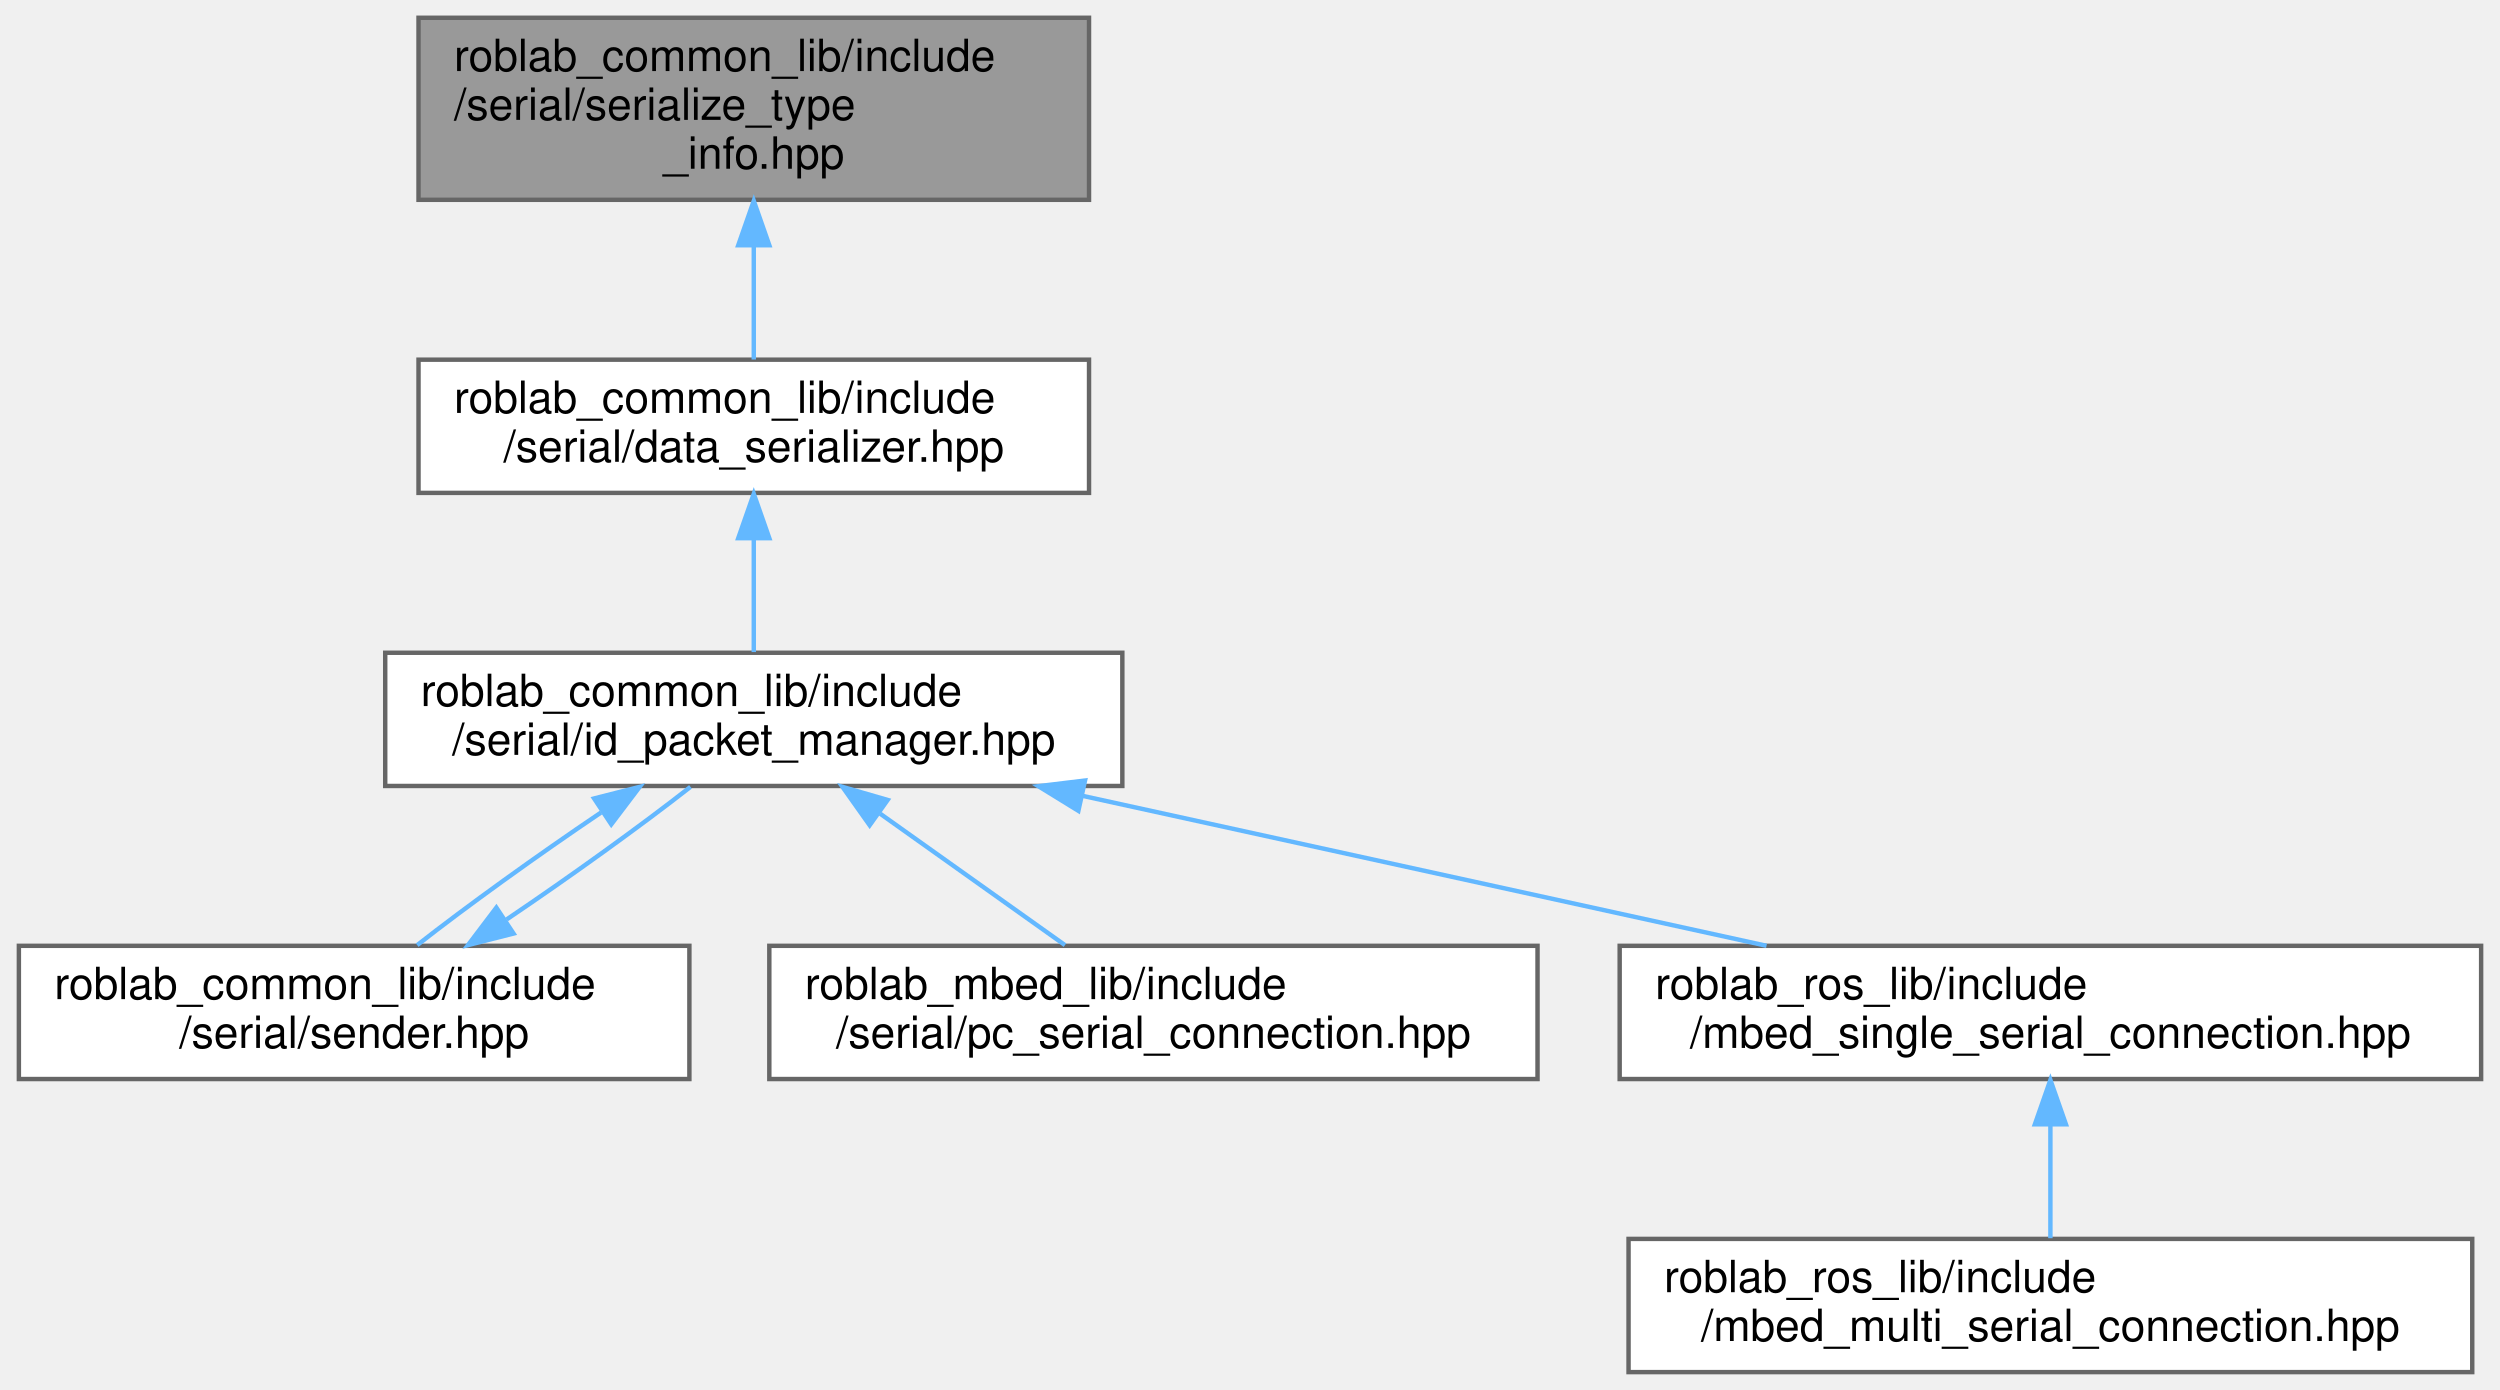
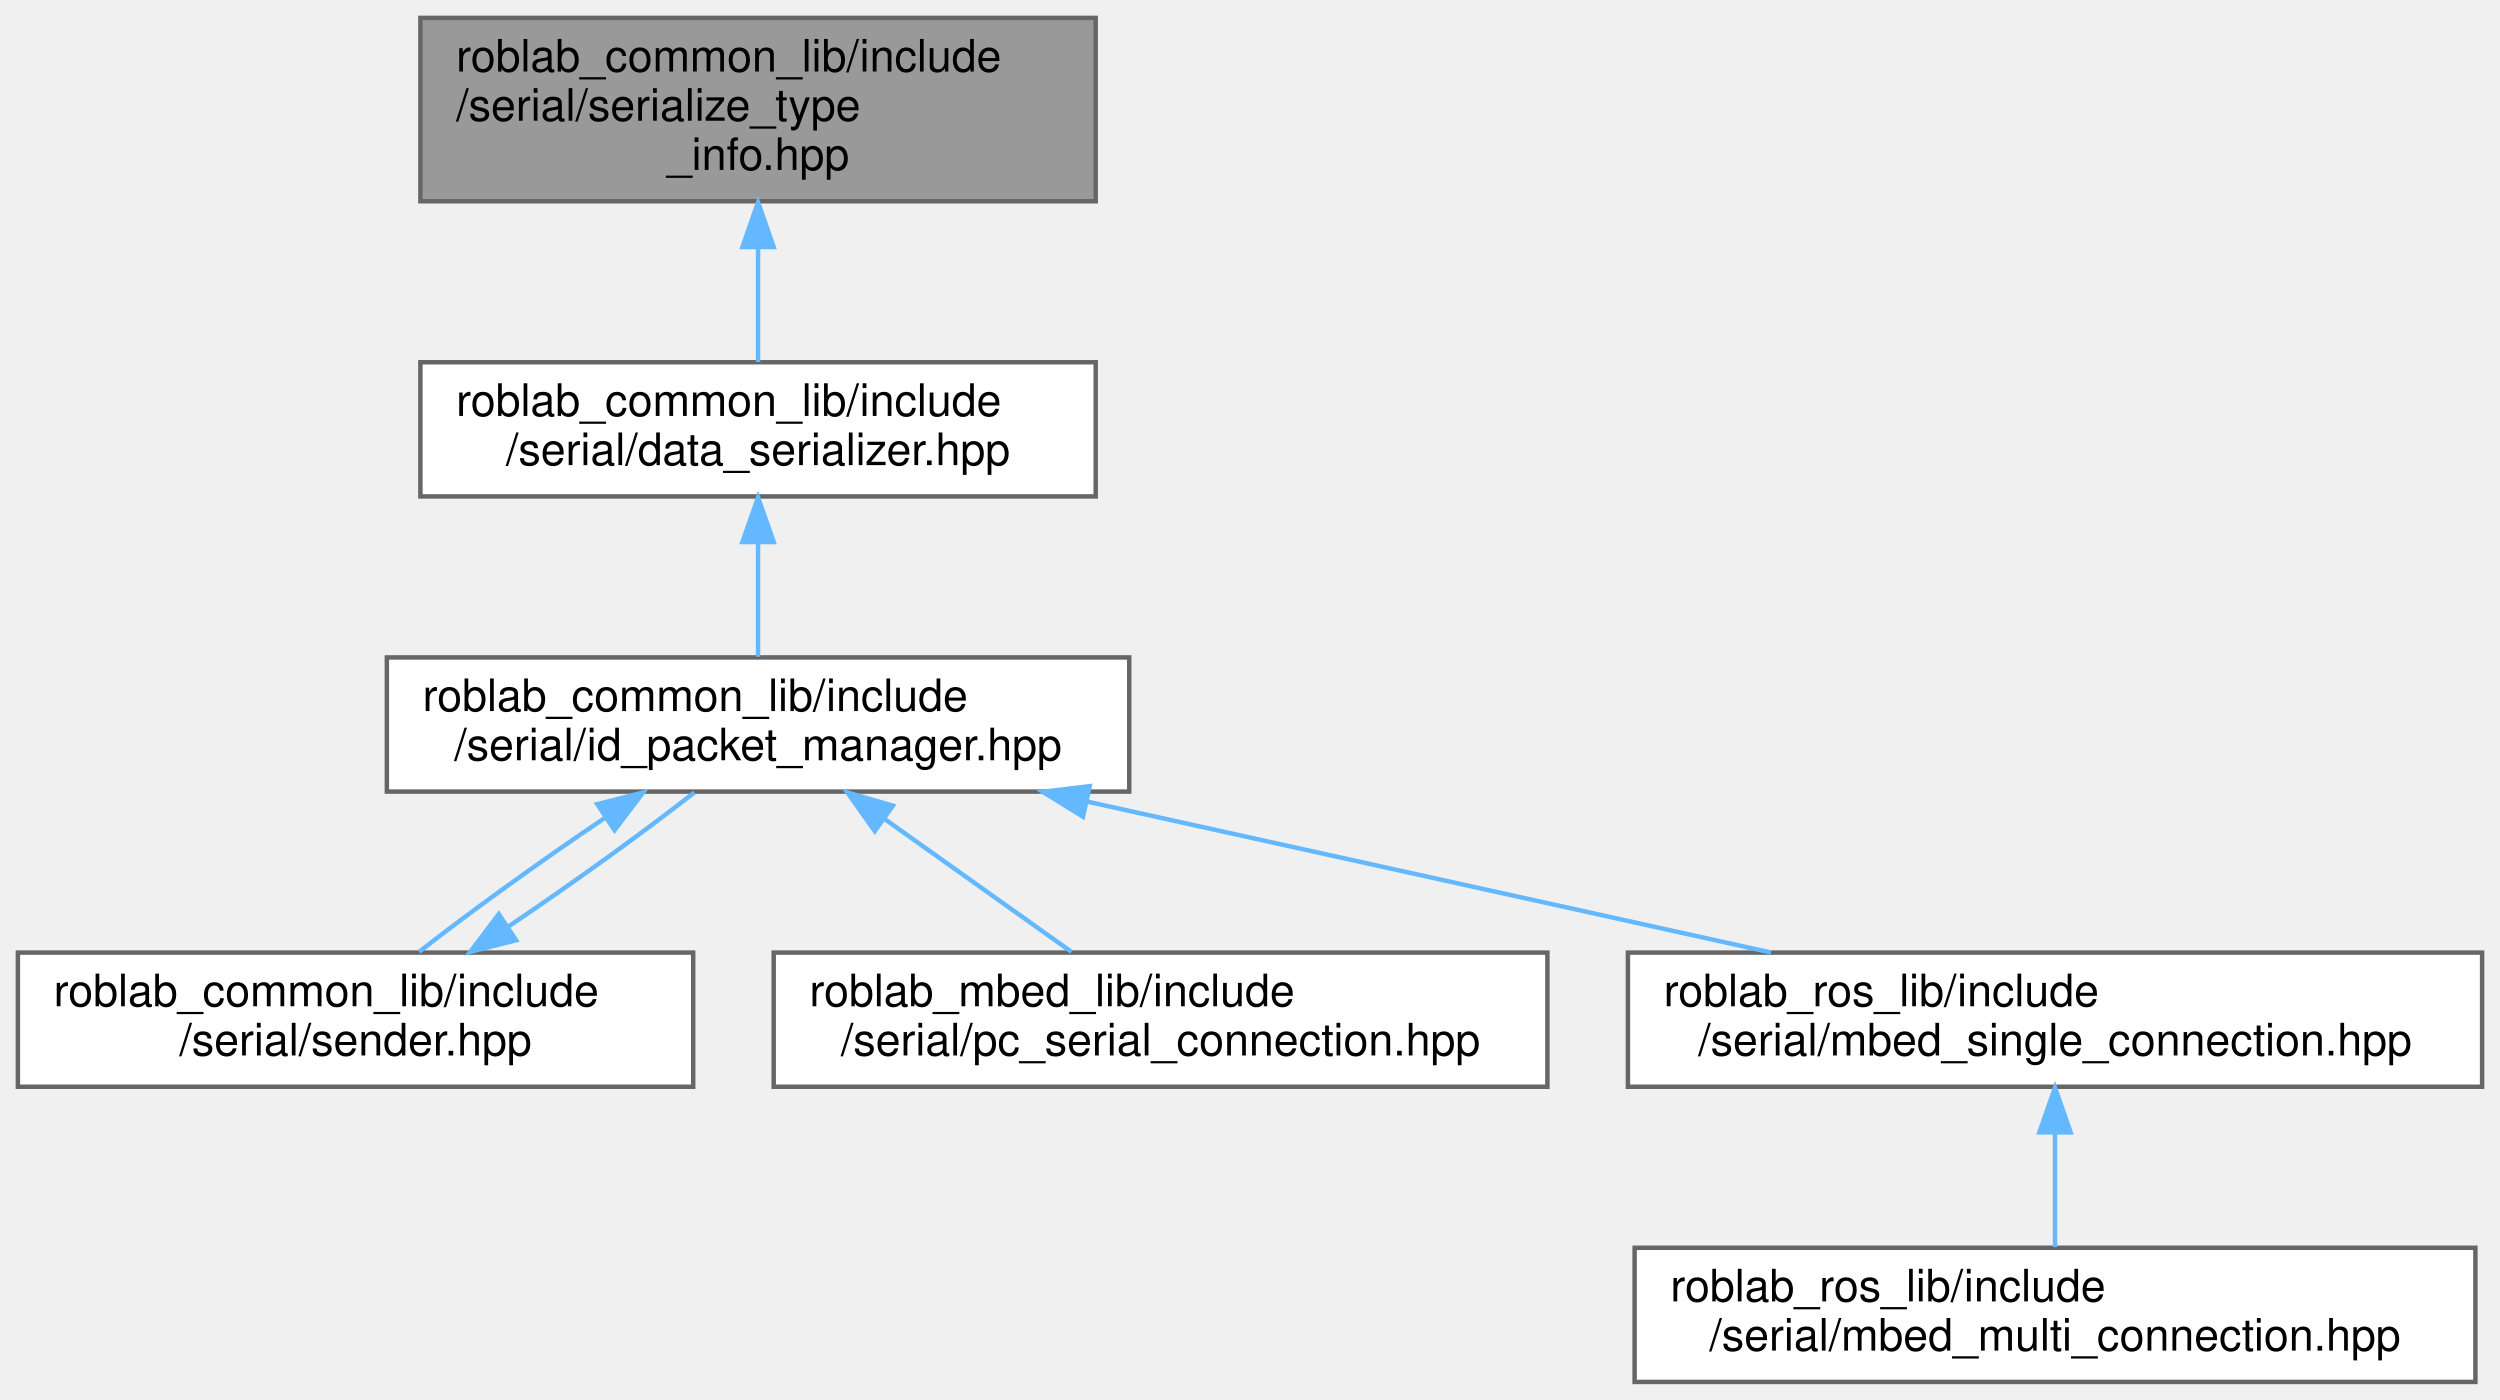
- <svg xmlns="http://www.w3.org/2000/svg" xmlns:xlink="http://www.w3.org/1999/xlink" width="563pt" height="313pt" viewBox="0.00 0.00 562.50 313.00">
+ <svg xmlns="http://www.w3.org/2000/svg" xmlns:xlink="http://www.w3.org/1999/xlink" width="559pt" height="313pt" viewBox="0.00 0.00 559.00 313.00">
  <g id="graph0" class="graph" transform="scale(1 1) rotate(0) translate(4 309)">
    <g id="node1" class="node">
      <g id="a_node1">
        <a xlink:title="DataSeializerで変換する型に関する情報">
          <polygon fill="#999999" stroke="#666666" points="241,-305 90,-305 90,-264 241,-264 241,-305" />
          <text text-anchor="start" x="98" y="-293" font-family="Helvetica,sans-Serif" font-size="10.00">roblab_common_lib/include</text>
          <text text-anchor="start" x="98" y="-282" font-family="Helvetica,sans-Serif" font-size="10.00">/serial/serialize_type</text>
          <text text-anchor="middle" x="165.5" y="-271" font-family="Helvetica,sans-Serif" font-size="10.00">_info.hpp</text>
        </a>
      </g>
    </g>
    <g id="node2" class="node">
      <g id="a_node2">
        <a xlink:href="data__serializer_8hpp.html" target="_top" xlink:title="データとバイト列の変換ライブラリ">
          <polygon fill="white" stroke="#666666" points="241,-228 90,-228 90,-198 241,-198 241,-228" />
          <text text-anchor="start" x="98" y="-216" font-family="Helvetica,sans-Serif" font-size="10.00">roblab_common_lib/include</text>
          <text text-anchor="middle" x="165.5" y="-205" font-family="Helvetica,sans-Serif" font-size="10.00">/serial/data_serializer.hpp</text>
        </a>
      </g>
    </g>
    <g id="edge1" class="edge">
      <path fill="none" stroke="#63b8ff" d="M165.5,-253.66C165.5,-244.76 165.5,-235.42 165.5,-228.04" />
      <polygon fill="#63b8ff" stroke="#63b8ff" points="162,-253.77 165.5,-263.77 169,-253.77 162,-253.77" />
    </g>
    <g id="node3" class="node">
      <g id="a_node3">
        <a xlink:href="id__packet__manager_8hpp.html" target="_top" xlink:title="ID付きパケットデータを管理">
          <polygon fill="white" stroke="#666666" points="248.5,-162 82.5,-162 82.5,-132 248.5,-132 248.5,-162" />
          <text text-anchor="start" x="90.5" y="-150" font-family="Helvetica,sans-Serif" font-size="10.00">roblab_common_lib/include</text>
          <text text-anchor="middle" x="165.5" y="-139" font-family="Helvetica,sans-Serif" font-size="10.00">/serial/id_packet_manager.hpp</text>
        </a>
      </g>
    </g>
    <g id="edge2" class="edge">
      <path fill="none" stroke="#63b8ff" d="M165.5,-187.54C165.5,-178.96 165.5,-169.61 165.5,-162.16" />
      <polygon fill="#63b8ff" stroke="#63b8ff" points="162,-187.8 165.5,-197.8 169,-187.8 162,-187.8" />
    </g>
    <g id="node4" class="node">
      <g id="a_node4">
        <a xlink:href="sender_8hpp.html" target="_top" xlink:title="シリアル通信で送るデータを登録">
          <polygon fill="white" stroke="#666666" points="151,-96 0,-96 0,-66 151,-66 151,-96" />
          <text text-anchor="start" x="8" y="-84" font-family="Helvetica,sans-Serif" font-size="10.00">roblab_common_lib/include</text>
          <text text-anchor="middle" x="75.5" y="-73" font-family="Helvetica,sans-Serif" font-size="10.00">/serial/sender.hpp</text>
        </a>
      </g>
    </g>
    <g id="edge3" class="edge">
      <path fill="none" stroke="#63b8ff" d="M131.11,-126.03C116.74,-116.34 100.9,-104.94 89.7,-96.16" />
      <polygon fill="#63b8ff" stroke="#63b8ff" points="129.54,-129.19 139.81,-131.8 133.41,-123.35 129.54,-129.19" />
    </g>
    <g id="node5" class="node">
      <g id="a_node5">
        <a xlink:href="pc__serial__connection_8hpp.html" target="_top" xlink:title="パソコンと接続してパケット通信を行うライブラリ">
          <polygon fill="white" stroke="#666666" points="342,-96 169,-96 169,-66 342,-66 342,-96" />
          <text text-anchor="start" x="177" y="-84" font-family="Helvetica,sans-Serif" font-size="10.00">roblab_mbed_lib/include</text>
          <text text-anchor="middle" x="255.5" y="-73" font-family="Helvetica,sans-Serif" font-size="10.00">/serial/pc_serial_connection.hpp</text>
        </a>
      </g>
    </g>
    <g id="edge5" class="edge">
      <path fill="none" stroke="#63b8ff" d="M193.97,-125.75C207.51,-116.13 223.36,-104.86 235.58,-96.16" />
      <polygon fill="#63b8ff" stroke="#63b8ff" points="191.6,-123.15 185.47,-131.8 195.65,-128.85 191.6,-123.15" />
    </g>
    <g id="node6" class="node">
      <g id="a_node6">
-         <a xlink:href="mbed__single__serial__connection_8hpp.html" target="_top" xlink:title="1個のmbedとシリアル通信">
-           <polygon fill="white" stroke="#666666" points="554.5,-96 360.5,-96 360.5,-66 554.5,-66 554.5,-96" />
-           <text text-anchor="start" x="368.5" y="-84" font-family="Helvetica,sans-Serif" font-size="10.00">roblab_ros_lib/include</text>
-           <text text-anchor="middle" x="457.5" y="-73" font-family="Helvetica,sans-Serif" font-size="10.00">/mbed_single_serial_connection.hpp</text>
+         <a xlink:href="mbed__single__connection_8hpp.html" target="_top" xlink:title="1個のmbedとシリアル通信">
+           <polygon fill="white" stroke="#666666" points="551,-96 360,-96 360,-66 551,-66 551,-96" />
+           <text text-anchor="start" x="368" y="-84" font-family="Helvetica,sans-Serif" font-size="10.00">roblab_ros_lib/include</text>
+           <text text-anchor="middle" x="455.5" y="-73" font-family="Helvetica,sans-Serif" font-size="10.00">/serial/mbed_single_connection.hpp</text>
        </a>
      </g>
    </g>
    <g id="edge6" class="edge">
-       <path fill="none" stroke="#63b8ff" d="M239.51,-129.78C287.04,-119.36 348.15,-105.97 393.57,-96.01" />
-       <polygon fill="#63b8ff" stroke="#63b8ff" points="238.6,-126.4 229.58,-131.95 240.1,-133.23 238.6,-126.4" />
+       <path fill="none" stroke="#63b8ff" d="M239,-129.78C286.21,-119.36 346.9,-105.97 392.01,-96.01" />
+       <polygon fill="#63b8ff" stroke="#63b8ff" points="238.15,-126.38 229.14,-131.95 239.66,-133.22 238.15,-126.38" />
    </g>
    <g id="edge4" class="edge">
      <path fill="none" stroke="#63b8ff" d="M109.83,-101.93C124.19,-111.61 140.03,-123.01 151.25,-131.8" />
      <polygon fill="#63b8ff" stroke="#63b8ff" points="111.4,-98.77 101.13,-96.16 107.53,-104.61 111.4,-98.77" />
    </g>
    <g id="node7" class="node">
      <g id="a_node7">
-         <a xlink:href="mbed__multi__serial__connection_8hpp.html" target="_top" xlink:title="複数のMbedとシリアル通信を行うライブラリ">
-           <polygon fill="white" stroke="#666666" points="552.5,-30 362.5,-30 362.5,0 552.5,0 552.5,-30" />
-           <text text-anchor="start" x="370.5" y="-18" font-family="Helvetica,sans-Serif" font-size="10.00">roblab_ros_lib/include</text>
-           <text text-anchor="middle" x="457.5" y="-7" font-family="Helvetica,sans-Serif" font-size="10.00">/mbed_multi_serial_connection.hpp</text>
+         <a xlink:href="mbed__multi__connection_8hpp.html" target="_top" xlink:title="複数のMbedとシリアル通信を行うライブラリ">
+           <polygon fill="white" stroke="#666666" points="549.5,-30 361.5,-30 361.5,0 549.5,0 549.5,-30" />
+           <text text-anchor="start" x="369.5" y="-18" font-family="Helvetica,sans-Serif" font-size="10.00">roblab_ros_lib/include</text>
+           <text text-anchor="middle" x="455.5" y="-7" font-family="Helvetica,sans-Serif" font-size="10.00">/serial/mbed_multi_connection.hpp</text>
        </a>
      </g>
    </g>
    <g id="edge7" class="edge">
-       <path fill="none" stroke="#63b8ff" d="M457.5,-55.54C457.5,-46.96 457.5,-37.61 457.5,-30.16" />
-       <polygon fill="#63b8ff" stroke="#63b8ff" points="454,-55.8 457.5,-65.8 461,-55.8 454,-55.8" />
+       <path fill="none" stroke="#63b8ff" d="M455.5,-55.54C455.5,-46.96 455.5,-37.61 455.5,-30.16" />
+       <polygon fill="#63b8ff" stroke="#63b8ff" points="452,-55.8 455.5,-65.8 459,-55.8 452,-55.8" />
    </g>
  </g>
</svg>
